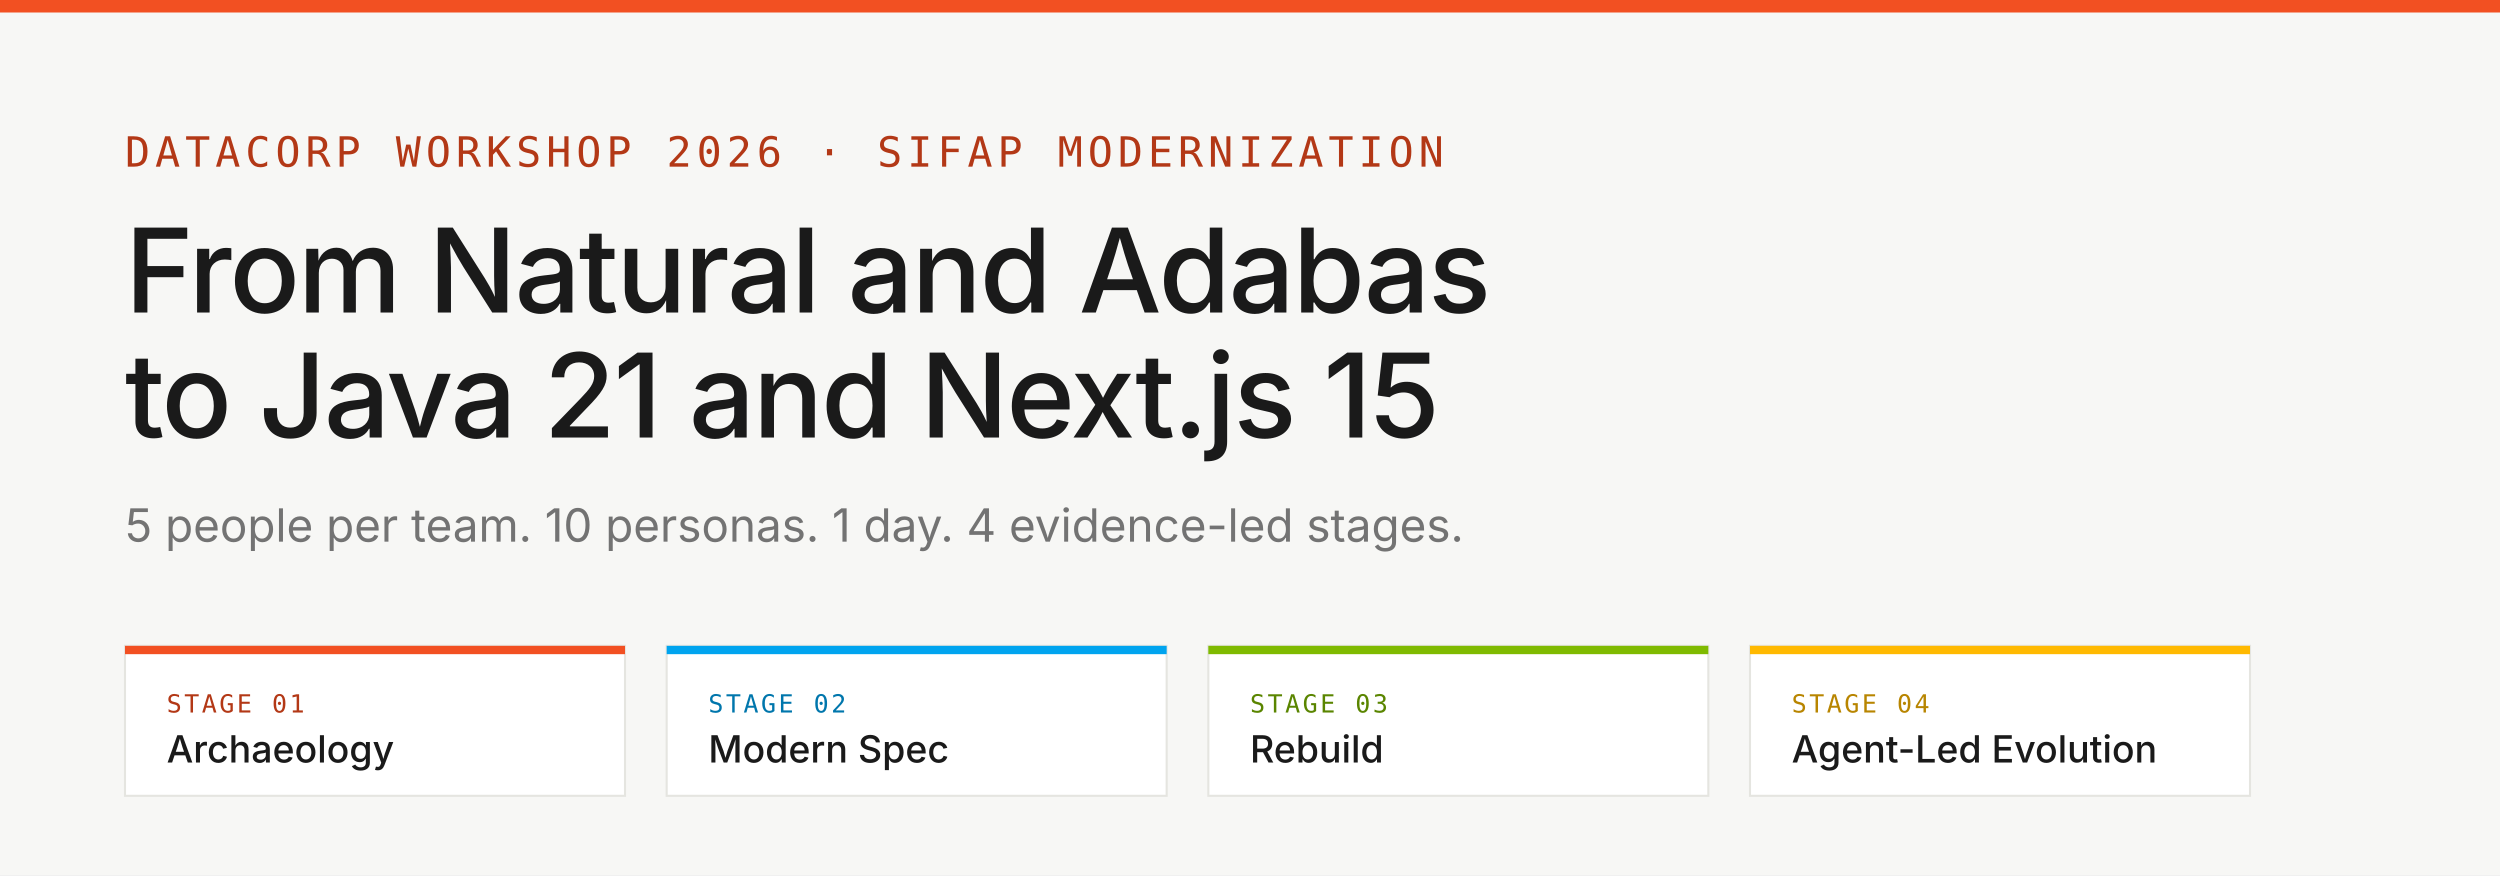
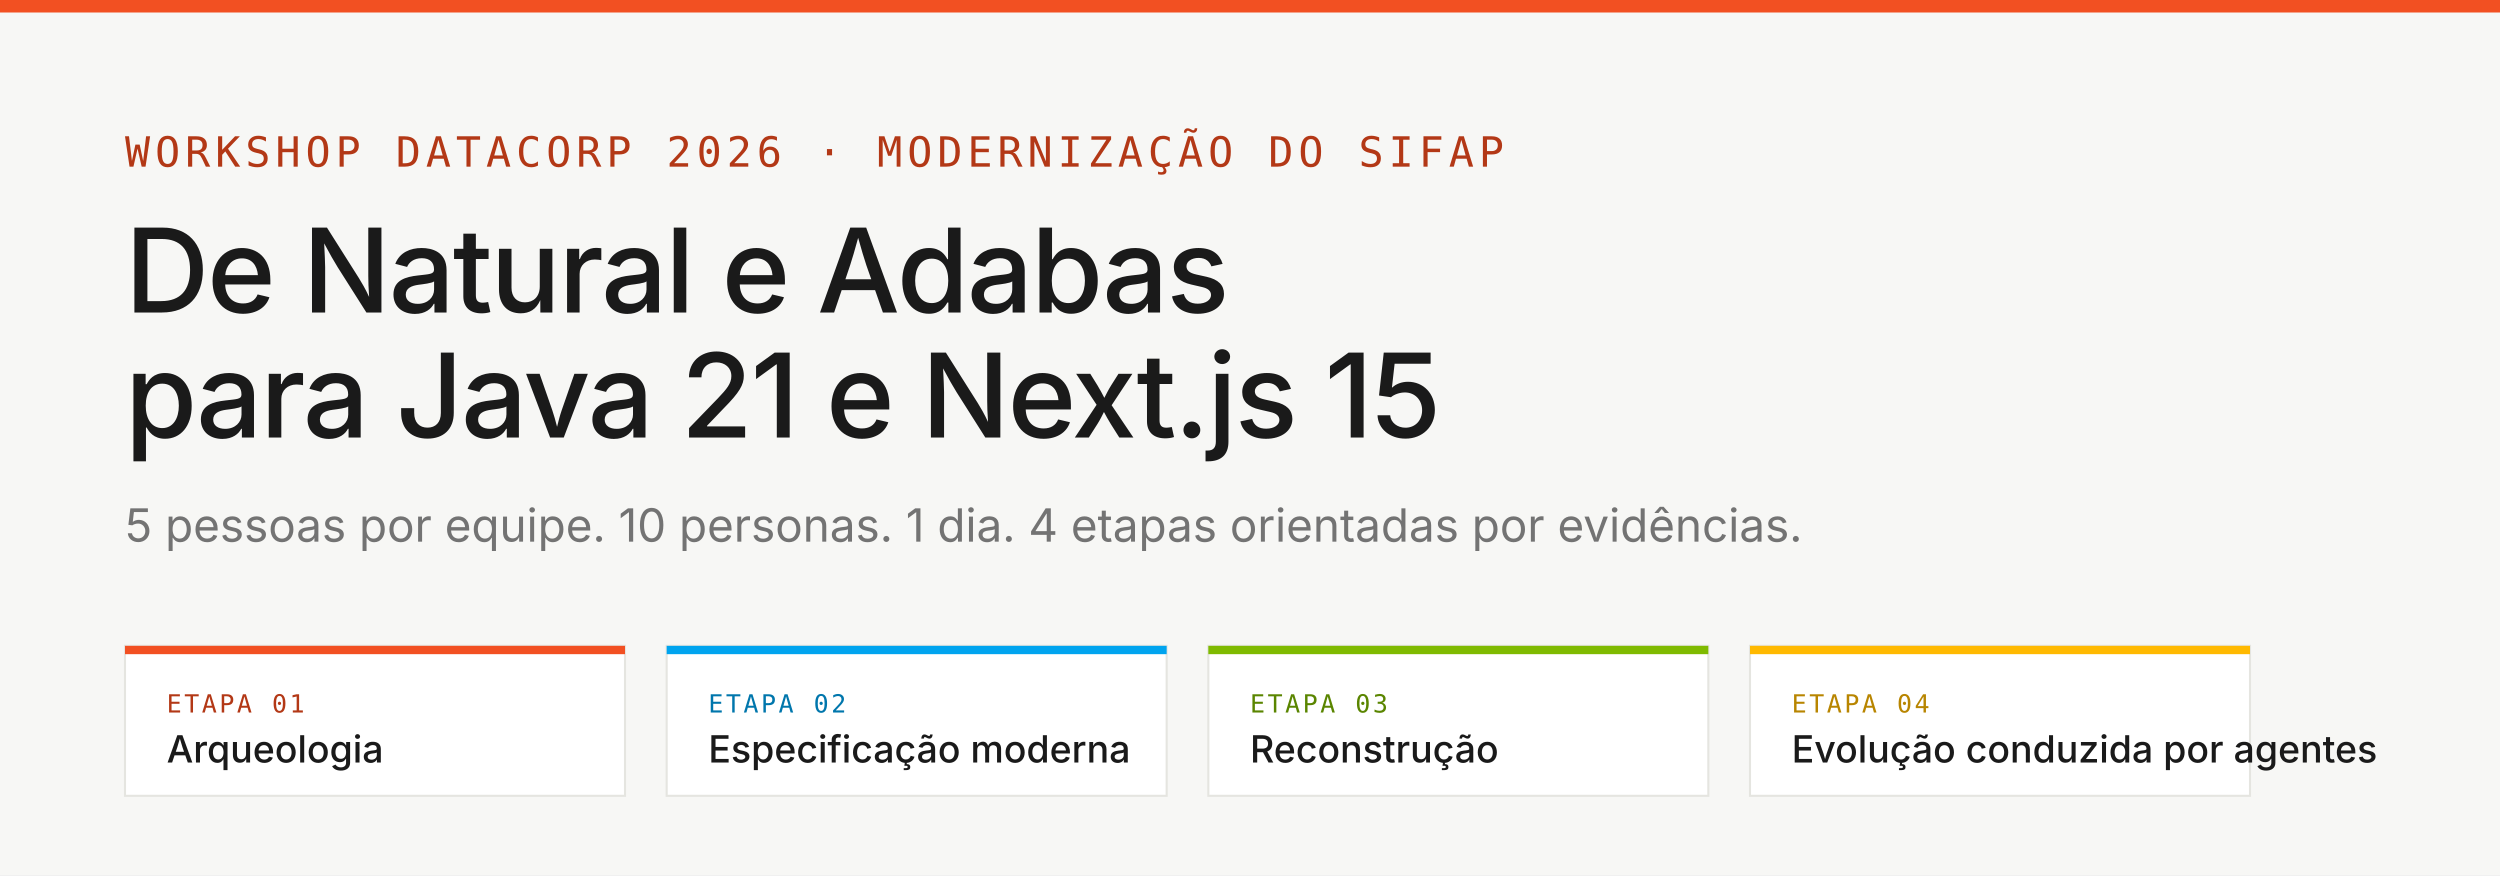
<svg xmlns="http://www.w3.org/2000/svg" viewBox="0 0 1200 420" font-family="Inter, system-ui, sans-serif">
  <rect width="1200" height="420" fill="#F7F7F5" />
  <rect x="0" y="0" width="1200" height="6" fill="#F25022" />
-   <text x="60" y="80" fill="#B33816" font-family="JetBrains Mono, monospace" font-size="20" font-weight="500" letter-spacing="2.4">DATACORP WORKSHOP 2026 · SIFAP MODERNIZATION</text>
-   <text x="60" y="150" fill="#1A1A1A" font-size="56" font-weight="500" letter-spacing="-1">From Natural and Adabas</text>
-   <text x="60" y="210" fill="#1A1A1A" font-size="56" font-weight="500" letter-spacing="-1">to Java 21 and Next.js 15</text>
-   <text x="60" y="260" fill="#737373" font-size="22" font-weight="400">5 people per team. 10 personas. 1 day. 4 evidence-led stages.</text>
+   <text x="60" y="80" fill="#B33816" font-family="JetBrains Mono, monospace" font-size="20" font-weight="500" letter-spacing="2.4">WORKSHOP DATACORP 2026 · MODERNIZAÇÃO DO SIFAP</text>
+   <text x="60" y="150" fill="#1A1A1A" font-size="56" font-weight="500" letter-spacing="-1">De Natural e Adabas</text>
+   <text x="60" y="210" fill="#1A1A1A" font-size="56" font-weight="500" letter-spacing="-1">para Java 21 e Next.js 15</text>
+   <text x="60" y="260" fill="#737373" font-size="22" font-weight="400">5 pessoas por equipe. 10 personas. 1 dia. 4 etapas orientadas por evidências.</text>
  <g transform="translate(60, 310)">
    <rect width="240" height="72" fill="#FFFFFF" stroke="#E5E5E0" stroke-width="1" />
    <rect x="0" y="0" width="240" height="4" fill="#F25022" />
-     <text x="20" y="32" fill="#B33816" font-family="JetBrains Mono, monospace" font-size="12" font-weight="500" letter-spacing="1.2">STAGE 01</text>
-     <text x="20" y="56" fill="#1A1A1A" font-size="18" font-weight="500">Archaeology</text>
+     <text x="20" y="32" fill="#B33816" font-family="JetBrains Mono, monospace" font-size="12" font-weight="500" letter-spacing="1.2">ETAPA 01</text>
+     <text x="20" y="56" fill="#1A1A1A" font-size="18" font-weight="500">Arqueologia</text>
  </g>
  <g transform="translate(320, 310)">
    <rect width="240" height="72" fill="#FFFFFF" stroke="#E5E5E0" stroke-width="1" />
    <rect x="0" y="0" width="240" height="4" fill="#00A4EF" />
-     <text x="20" y="32" fill="#0076AC" font-family="JetBrains Mono, monospace" font-size="12" font-weight="500" letter-spacing="1.2">STAGE 02</text>
-     <text x="20" y="56" fill="#1A1A1A" font-size="18" font-weight="500">Modern Spec</text>
+     <text x="20" y="32" fill="#0076AC" font-family="JetBrains Mono, monospace" font-size="12" font-weight="500" letter-spacing="1.2">ETAPA 02</text>
+     <text x="20" y="56" fill="#1A1A1A" font-size="18" font-weight="500">Especificação moderna</text>
  </g>
  <g transform="translate(580, 310)">
    <rect width="240" height="72" fill="#FFFFFF" stroke="#E5E5E0" stroke-width="1" />
    <rect x="0" y="0" width="240" height="4" fill="#7FBA00" />
-     <text x="20" y="32" fill="#5A8500" font-family="JetBrains Mono, monospace" font-size="12" font-weight="500" letter-spacing="1.2">STAGE 03</text>
-     <text x="20" y="56" fill="#1A1A1A" font-size="18" font-weight="500">Rebuild</text>
+     <text x="20" y="32" fill="#5A8500" font-family="JetBrains Mono, monospace" font-size="12" font-weight="500" letter-spacing="1.2">ETAPA 03</text>
+     <text x="20" y="56" fill="#1A1A1A" font-size="18" font-weight="500">Reconstrução</text>
  </g>
  <g transform="translate(840, 310)">
    <rect width="240" height="72" fill="#FFFFFF" stroke="#E5E5E0" stroke-width="1" />
    <rect x="0" y="0" width="240" height="4" fill="#FFB900" />
-     <text x="20" y="32" fill="#B88500" font-family="JetBrains Mono, monospace" font-size="12" font-weight="500" letter-spacing="1.2">STAGE 04</text>
-     <text x="20" y="56" fill="#1A1A1A" font-size="18" font-weight="500">Agent-Led Evolution</text>
+     <text x="20" y="32" fill="#B88500" font-family="JetBrains Mono, monospace" font-size="12" font-weight="500" letter-spacing="1.2">ETAPA 04</text>
+     <text x="20" y="56" fill="#1A1A1A" font-size="18" font-weight="500">Evolução conduzida por agentes</text>
  </g>
</svg>
